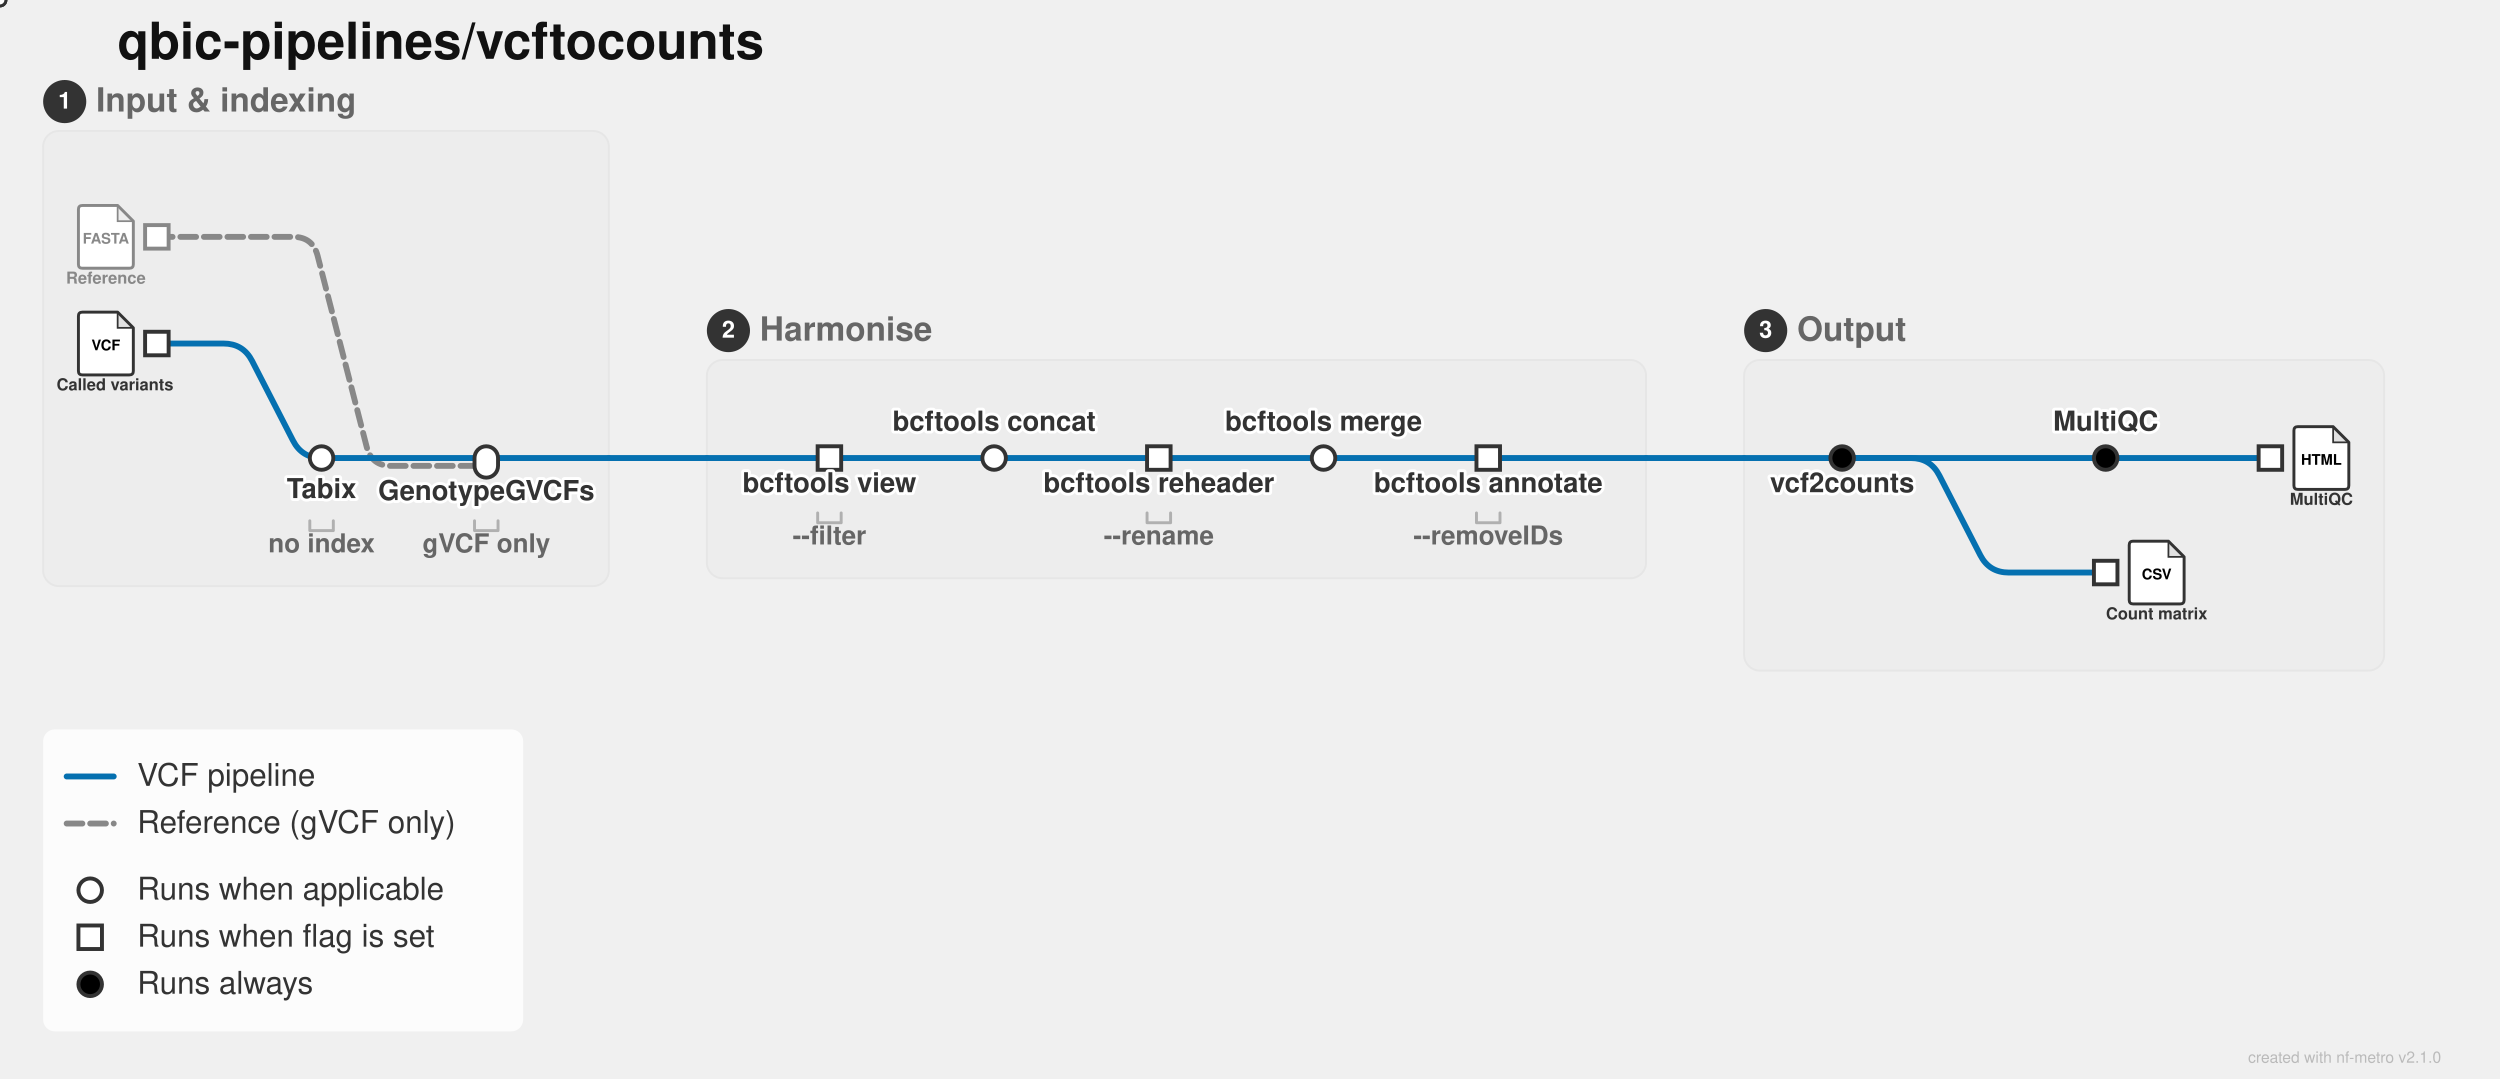
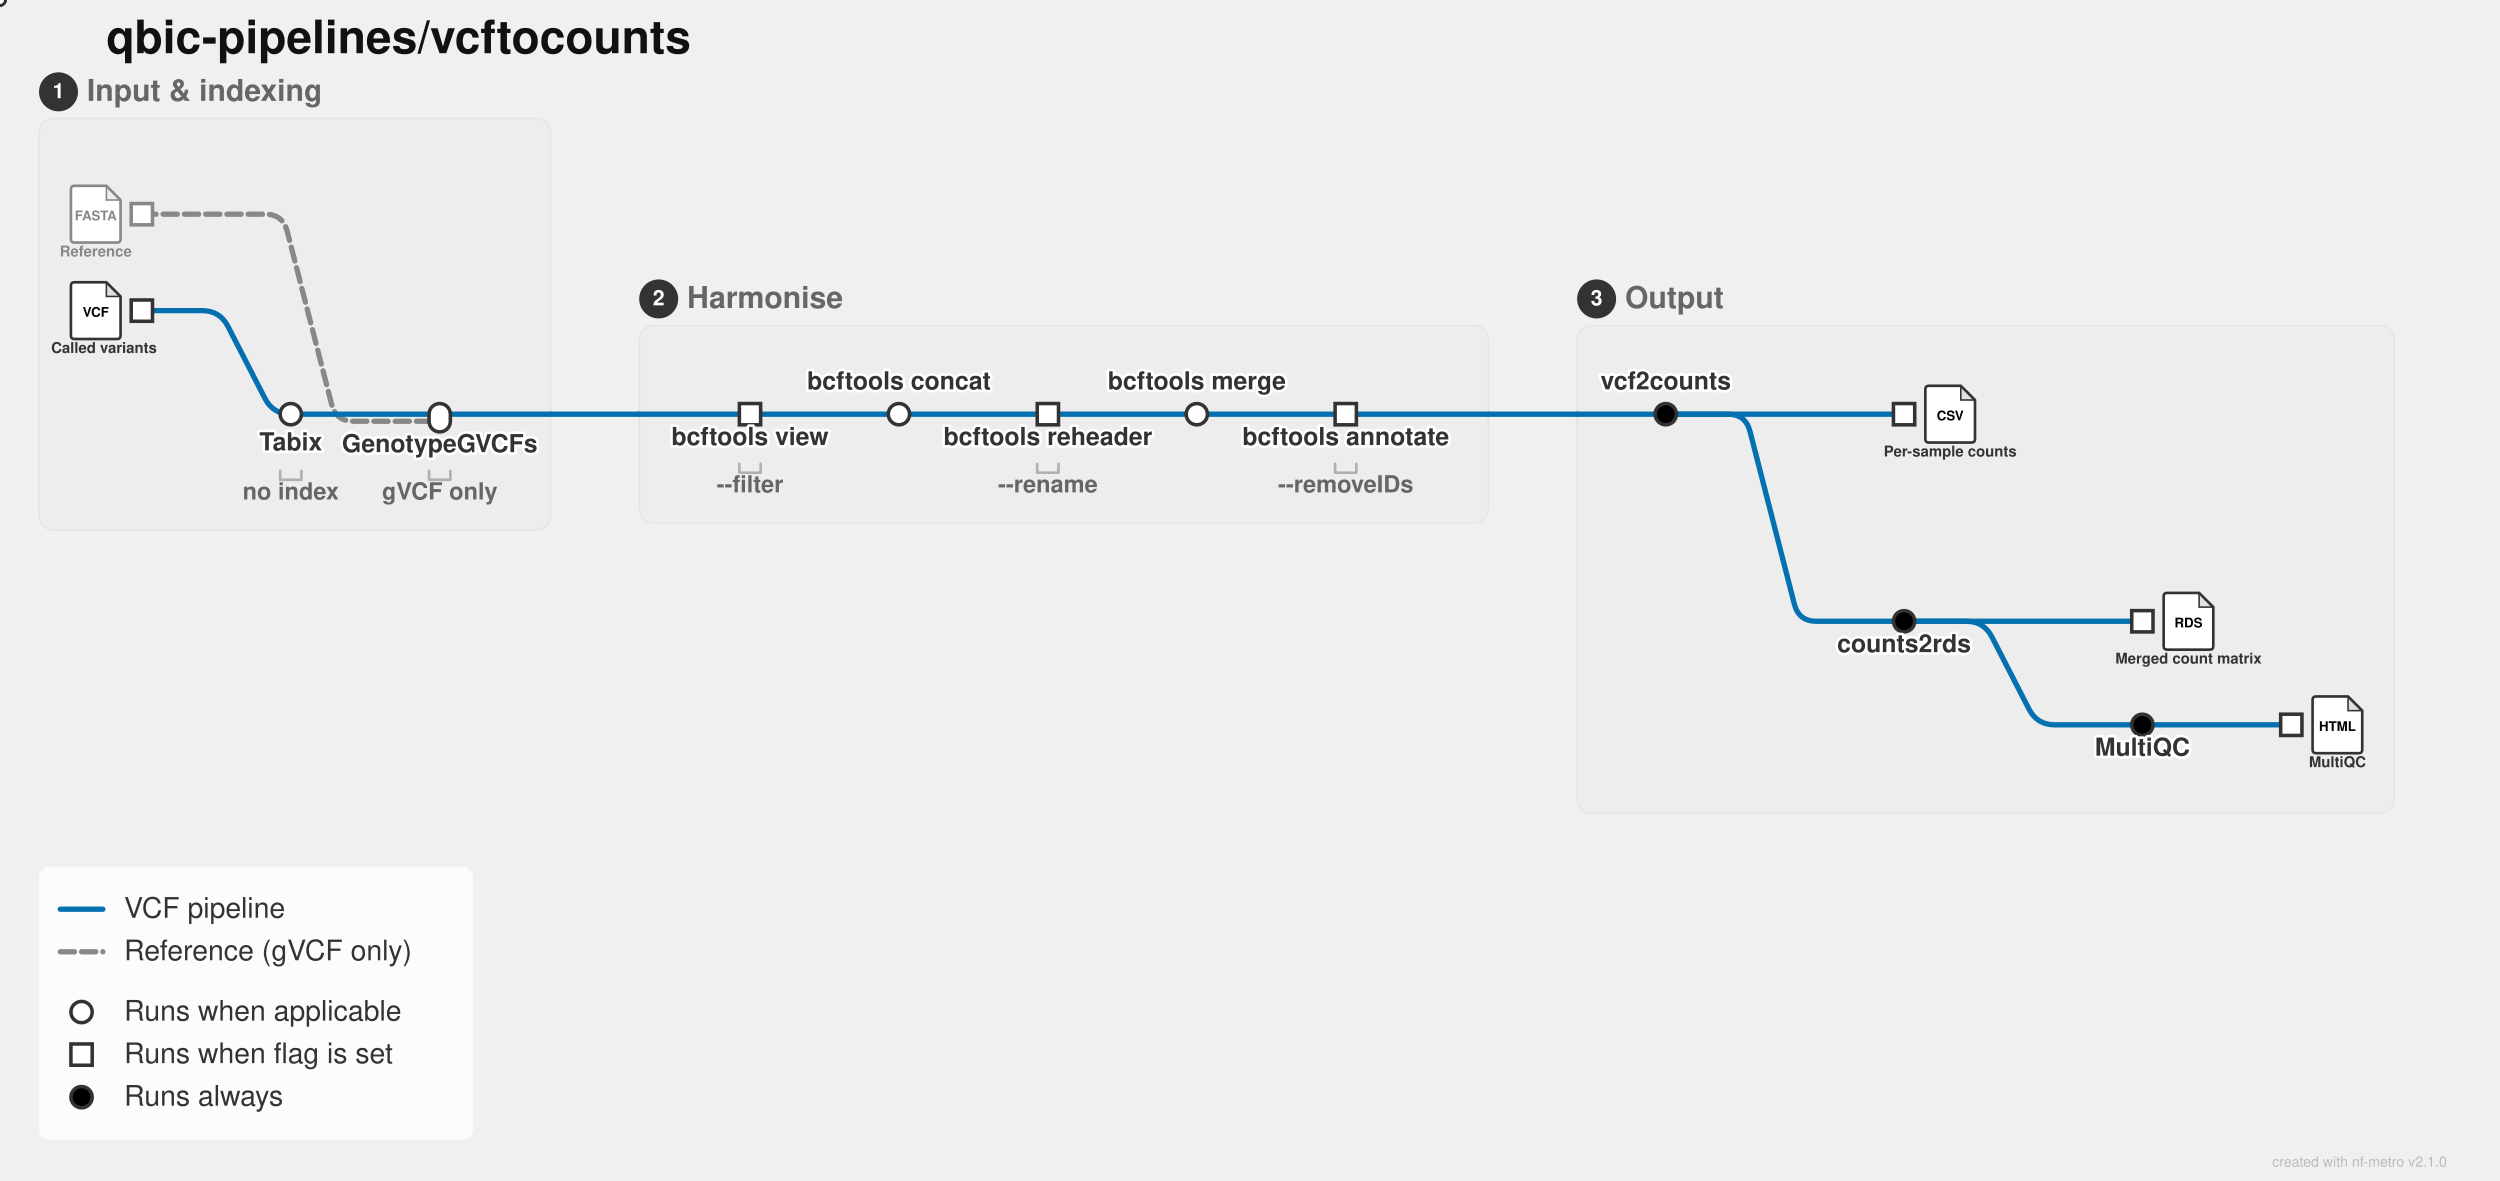
- <svg xmlns="http://www.w3.org/2000/svg" width="1275" height="550" viewBox="0 0 1275 550">
+ <svg xmlns="http://www.w3.org/2000/svg" width="1410" height="666" viewBox="0 0 1410 666">
  <defs>
</defs>
  <style>.nf-metro-title { fill: var(--nfm-map-title-color, #111111); }
.nf-metro-station-label { fill: var(--nfm-map-label-color, #333333); }
.nf-metro-section-box { fill: var(--nfm-map-section-fill, #ededed); stroke: var(--nfm-map-section-stroke, #e6e6e6); }
.nf-metro-section-label { fill: var(--nfm-map-section-label-color, #666666); }
.nf-metro-group-label { fill: var(--nfm-map-section-label-color, #666666); }
.nf-metro-group-underline { stroke: var(--nfm-map-section-label-color, #666666); }
.nf-metro-legend-bg { fill: var(--nfm-map-legend-bg, rgba(255, 255, 255, 0.8)); }
.nf-metro-legend-text { fill: var(--nfm-map-legend-text-color, #333333); }
.nf-metro-marker-stroke { stroke: var(--nfm-map-marker-stroke, #333333); }
.nf-metro-label-halo { fill: var(--nfm-map-bg, #ffffff); stroke: var(--nfm-map-bg, #ffffff); }
.nf-metro-station-label.nf-metro-muted { fill: var(--nfm-map-muted-color, #888888); }
.nf-metro-marker-stroke.nf-metro-muted { stroke: var(--nfm-map-muted-color, #888888); }</style>
  <style>@media (prefers-color-scheme: dark) {
    .nf-metro-section-label { fill: #d0d0d0; }
    .nf-metro-section-num-circle { fill: #777777; }
    .nf-metro-title { fill: #ffffff; }
}
</style>
  <text x="60.0" y="30.0" font-size="26.0" fill="#111111" font-family="'Helvetica Neue', Helvetica, Arial, sans-serif" font-weight="bold" class="nf-metro-title">qbic-pipelines/vcftocounts</text>
  <rect x="22.0" y="66.8" width="288.5" height="232.1" rx="8" ry="8" fill="#ededed" stroke="#e6e6e6" stroke-width="1.0" class="nf-metro-section-box" data-section-id="input" data-section-lines="flow,ref" />
  <circle cx="33.0" cy="51.8" r="11" fill="#333333" class="nf-metro-section-num-circle" data-section-id="input" />
  <text x="33.0" y="51.8" font-size="12" fill="#ffffff" font-family="'Helvetica Neue', Helvetica, Arial, sans-serif" font-weight="bold" text-anchor="middle" dy="0.3em" data-section-id="input">1</text>
  <text x="49.0" y="51.8" font-size="17.0" fill="#666666" font-family="'Helvetica Neue', Helvetica, Arial, sans-serif" font-weight="bold" dy="0.3em" class="nf-metro-section-label" data-section-id="input">Input &amp; indexing</text>
  <rect x="360.5" y="183.6" width="479.0" height="111.3" rx="8" ry="8" fill="#ededed" stroke="#e6e6e6" stroke-width="1.0" class="nf-metro-section-box" data-section-id="harmonise" data-section-lines="flow" />
  <circle cx="371.5" cy="168.6" r="11" fill="#333333" class="nf-metro-section-num-circle" data-section-id="harmonise" />
  <text x="371.5" y="168.6" font-size="12" fill="#ffffff" font-family="'Helvetica Neue', Helvetica, Arial, sans-serif" font-weight="bold" text-anchor="middle" dy="0.3em" data-section-id="harmonise">2</text>
  <text x="387.5" y="168.6" font-size="17.0" fill="#666666" font-family="'Helvetica Neue', Helvetica, Arial, sans-serif" font-weight="bold" dy="0.3em" class="nf-metro-section-label" data-section-id="harmonise">Harmonise</text>
-   <rect x="889.5" y="183.6" width="326.4" height="158.4" rx="8" ry="8" fill="#ededed" stroke="#e6e6e6" stroke-width="1.0" class="nf-metro-section-box" data-section-id="output" data-section-lines="flow" />
+   <rect x="889.5" y="183.6" width="460.8" height="275.2" rx="8" ry="8" fill="#ededed" stroke="#e6e6e6" stroke-width="1.0" class="nf-metro-section-box" data-section-id="output" data-section-lines="flow" />
  <circle cx="900.5" cy="168.6" r="11" fill="#333333" class="nf-metro-section-num-circle" data-section-id="output" />
  <text x="900.5" y="168.6" font-size="12" fill="#ffffff" font-family="'Helvetica Neue', Helvetica, Arial, sans-serif" font-weight="bold" text-anchor="middle" dy="0.3em" data-section-id="output">3</text>
  <text x="916.5" y="168.6" font-size="17.0" fill="#666666" font-family="'Helvetica Neue', Helvetica, Arial, sans-serif" font-weight="bold" dy="0.3em" class="nf-metro-section-label" data-section-id="output">Output</text>
  <path d="M80.0,120.8 L149.5,120.8 Q159.5,120.8,161.988,130.486 L187.012,227.914 Q189.5,237.6,199.5,237.6 L248.0,237.6" stroke="#888888" stroke-width="3.0" fill="none" stroke-linecap="round" stroke-linejoin="round" class="metro-line-ref" data-line-id="ref" stroke-dasharray="8,4" />
  <path d="M80.0,175.2 L114.0,175.2 Q124.0,175.2,128.569,184.095 L149.431,224.705 Q154.0,233.6,164.0,233.6 L164.0,233.6" stroke="#0570b0" stroke-width="3.0" fill="none" stroke-linecap="round" stroke-linejoin="round" class="metro-line-flow" data-line-id="flow" />
  <path d="M164.0,233.6 L248.0,233.6" stroke="#0570b0" stroke-width="3.0" stroke-linecap="round" class="metro-line-flow" data-line-id="flow" />
  <path d="M423.0,233.6 L507.0,233.6" stroke="#0570b0" stroke-width="3.0" stroke-linecap="round" class="metro-line-flow" data-line-id="flow" />
  <path d="M507.0,233.6 L591.0,233.6" stroke="#0570b0" stroke-width="3.0" stroke-linecap="round" class="metro-line-flow" data-line-id="flow" />
  <path d="M591.0,233.6 L675.0,233.6" stroke="#0570b0" stroke-width="3.0" stroke-linecap="round" class="metro-line-flow" data-line-id="flow" />
  <path d="M675.0,233.6 L759.0,233.6" stroke="#0570b0" stroke-width="3.0" stroke-linecap="round" class="metro-line-flow" data-line-id="flow" />
-   <path d="M939.5,233.6 L974.5,233.6 Q984.5,233.6,989.069,242.495 L1009.931,283.105 Q1014.5,292.0,1024.5,292.0 L1073.9,292.0" stroke="#0570b0" stroke-width="3.0" fill="none" stroke-linecap="round" stroke-linejoin="round" class="metro-line-flow" data-line-id="flow" />
  <path d="M939.5,233.6 L1073.9,233.6" stroke="#0570b0" stroke-width="3.0" stroke-linecap="round" class="metro-line-flow" data-line-id="flow" />
-   <path d="M1073.9,233.6 L1157.9,233.6" stroke="#0570b0" stroke-width="3.0" stroke-linecap="round" class="metro-line-flow" data-line-id="flow" />
+   <path d="M939.5,233.6 L974.5,233.6 Q984.5,233.6,986.988,243.286 L1012.012,340.714 Q1014.5,350.4,1024.5,350.4 L1073.9,350.4" stroke="#0570b0" stroke-width="3.0" fill="none" stroke-linecap="round" stroke-linejoin="round" class="metro-line-flow" data-line-id="flow" />
+   <path d="M1073.9,350.4 L1208.3,350.4" stroke="#0570b0" stroke-width="3.0" stroke-linecap="round" class="metro-line-flow" data-line-id="flow" />
+   <path d="M1073.9,350.4 L1108.9,350.4 Q1118.9,350.4,1123.469,359.295 L1144.331,399.905 Q1148.9,408.8,1158.9,408.8 L1208.3,408.8" stroke="#0570b0" stroke-width="3.0" fill="none" stroke-linecap="round" stroke-linejoin="round" class="metro-line-flow" data-line-id="flow" />
+   <path d="M1208.3,408.8 L1292.3,408.8" stroke="#0570b0" stroke-width="3.0" stroke-linecap="round" class="metro-line-flow" data-line-id="flow" />
  <path d="M248.0,233.6 L310.5,233.6" stroke="#0570b0" stroke-width="3.0" stroke-linecap="round" class="metro-line-flow" data-line-id="flow" />
  <path d="M360.5,233.6 L423.0,233.6" stroke="#0570b0" stroke-width="3.0" stroke-linecap="round" class="metro-line-flow" data-line-id="flow" />
  <path d="M759.0,233.6 L839.5,233.6" stroke="#0570b0" stroke-width="3.0" stroke-linecap="round" class="metro-line-flow" data-line-id="flow" />
  <path d="M889.5,233.6 L939.5,233.6" stroke="#0570b0" stroke-width="3.0" stroke-linecap="round" class="metro-line-flow" data-line-id="flow" />
  <path d="M310.5,233.6 L360.5,233.6" stroke="#0570b0" stroke-width="3.0" stroke-linecap="round" class="metro-line-flow" data-line-id="flow" />
  <path d="M839.5,233.6 L889.5,233.6" stroke="#0570b0" stroke-width="3.0" stroke-linecap="round" class="metro-line-flow" data-line-id="flow" />
-   <style>@keyframes nfm-travel-0_9539{0%{offset-distance:0%}95.39%{offset-distance:100%}100%{offset-distance:100%}}@keyframes nfm-travel-1_0000{from{offset-distance:0%}to{offset-distance:100%}}@keyframes nfm-travel-0_2289{0%{offset-distance:0%}22.89%{offset-distance:100%}100%{offset-distance:100%}}</style>
-   <circle r="3.0" fill="#ffffff" opacity="0.9" stroke="#333333" stroke-width="1.5" style="offset-path: path('M 80.00 175.20 L 114.00 175.20 Q 124.00 175.20 128.57 184.10 L 151.72 229.15 Q 154.00 233.60 159.00 233.60 L 159.00 233.60 Q 164.00 233.60 169.00 233.60 L 238.00 233.60 Q 248.00 233.60 258.00 233.60 L 300.50 233.60 Q 310.50 233.60 320.50 233.60 L 350.50 233.60 Q 360.50 233.60 370.50 233.60 L 413.00 233.60 Q 423.00 233.60 433.00 233.60 L 497.00 233.60 Q 507.00 233.60 517.00 233.60 L 581.00 233.60 Q 591.00 233.60 601.00 233.60 L 665.00 233.60 Q 675.00 233.60 685.00 233.60 L 749.00 233.60 Q 759.00 233.60 769.00 233.60 L 829.50 233.60 Q 839.50 233.60 849.50 233.60 L 879.50 233.60 Q 889.50 233.60 899.50 233.60 L 929.50 233.60 Q 939.50 233.60 949.50 233.60 L 974.50 233.60 Q 984.50 233.60 989.07 242.50 L 1009.93 283.10 Q 1014.50 292.00 1024.50 292.00 L 1073.90 292.00'); offset-rotate: 0deg; animation: nfm-travel-0_9539 13.89s linear infinite; animation-delay: 0.00s;" />
-   <circle r="3.0" fill="#ffffff" opacity="0.9" stroke="#333333" stroke-width="1.5" style="offset-path: path('M 80.00 175.20 L 114.00 175.20 Q 124.00 175.20 128.57 184.10 L 151.72 229.15 Q 154.00 233.60 159.00 233.60 L 159.00 233.60 Q 164.00 233.60 169.00 233.60 L 238.00 233.60 Q 248.00 233.60 258.00 233.60 L 300.50 233.60 Q 310.50 233.60 320.50 233.60 L 350.50 233.60 Q 360.50 233.60 370.50 233.60 L 413.00 233.60 Q 423.00 233.60 433.00 233.60 L 497.00 233.60 Q 507.00 233.60 517.00 233.60 L 581.00 233.60 Q 591.00 233.60 601.00 233.60 L 665.00 233.60 Q 675.00 233.60 685.00 233.60 L 749.00 233.60 Q 759.00 233.60 769.00 233.60 L 829.50 233.60 Q 839.50 233.60 849.50 233.60 L 879.50 233.60 Q 889.50 233.60 899.50 233.60 L 929.50 233.60 Q 939.50 233.60 949.50 233.60 L 1063.90 233.60 Q 1073.90 233.60 1083.90 233.60 L 1157.90 233.60'); offset-rotate: 0deg; animation: nfm-travel-1_0000 13.89s linear infinite; animation-delay: 0.00s;" />
-   <circle r="3.0" fill="#ffffff" opacity="0.9" stroke="#333333" stroke-width="1.5" style="offset-path: path('M 80.00 120.80 L 149.50 120.80 Q 159.50 120.80 161.99 130.49 L 187.01 227.91 Q 189.50 237.60 199.50 237.60 L 248.00 237.60'); offset-rotate: 0deg; animation: nfm-travel-0_2289 13.89s linear infinite; animation-delay: 0.00s;" />
+   <style>@keyframes nfm-travel-0_7527{0%{offset-distance:0%}75.27%{offset-distance:100%}100%{offset-distance:100%}}@keyframes nfm-travel-0_9145{0%{offset-distance:0%}91.45%{offset-distance:100%}100%{offset-distance:100%}}@keyframes nfm-travel-1_0000{from{offset-distance:0%}to{offset-distance:100%}}@keyframes nfm-travel-0_1864{0%{offset-distance:0%}18.64%{offset-distance:100%}100%{offset-distance:100%}}</style>
+   <circle r="3.0" fill="#ffffff" opacity="0.9" stroke="#333333" stroke-width="1.5" style="offset-path: path('M 80.00 175.20 L 114.00 175.20 Q 124.00 175.20 128.57 184.10 L 151.72 229.15 Q 154.00 233.60 159.00 233.60 L 159.00 233.60 Q 164.00 233.60 169.00 233.60 L 238.00 233.60 Q 248.00 233.60 258.00 233.60 L 300.50 233.60 Q 310.50 233.60 320.50 233.60 L 350.50 233.60 Q 360.50 233.60 370.50 233.60 L 413.00 233.60 Q 423.00 233.60 433.00 233.60 L 497.00 233.60 Q 507.00 233.60 517.00 233.60 L 581.00 233.60 Q 591.00 233.60 601.00 233.60 L 665.00 233.60 Q 675.00 233.60 685.00 233.60 L 749.00 233.60 Q 759.00 233.60 769.00 233.60 L 829.50 233.60 Q 839.50 233.60 849.50 233.60 L 879.50 233.60 Q 889.50 233.60 899.50 233.60 L 929.50 233.60 Q 939.50 233.60 949.50 233.60 L 1073.90 233.60'); offset-rotate: 0deg; animation: nfm-travel-0_7527 17.06s linear infinite; animation-delay: 0.00s;" />
+   <circle r="3.0" fill="#ffffff" opacity="0.9" stroke="#333333" stroke-width="1.5" style="offset-path: path('M 80.00 175.20 L 114.00 175.20 Q 124.00 175.20 128.57 184.10 L 151.72 229.15 Q 154.00 233.60 159.00 233.60 L 159.00 233.60 Q 164.00 233.60 169.00 233.60 L 238.00 233.60 Q 248.00 233.60 258.00 233.60 L 300.50 233.60 Q 310.50 233.60 320.50 233.60 L 350.50 233.60 Q 360.50 233.60 370.50 233.60 L 413.00 233.60 Q 423.00 233.60 433.00 233.60 L 497.00 233.60 Q 507.00 233.60 517.00 233.60 L 581.00 233.60 Q 591.00 233.60 601.00 233.60 L 665.00 233.60 Q 675.00 233.60 685.00 233.60 L 749.00 233.60 Q 759.00 233.60 769.00 233.60 L 829.50 233.60 Q 839.50 233.60 849.50 233.60 L 879.50 233.60 Q 889.50 233.60 899.50 233.60 L 929.50 233.60 Q 939.50 233.60 949.50 233.60 L 974.50 233.60 Q 984.50 233.60 986.99 243.29 L 1012.01 340.71 Q 1014.50 350.40 1024.50 350.40 L 1063.90 350.40 Q 1073.90 350.40 1083.90 350.40 L 1208.30 350.40'); offset-rotate: 0deg; animation: nfm-travel-0_9145 17.06s linear infinite; animation-delay: 0.00s;" />
+   <circle r="3.0" fill="#ffffff" opacity="0.9" stroke="#333333" stroke-width="1.5" style="offset-path: path('M 80.00 175.20 L 114.00 175.20 Q 124.00 175.20 128.57 184.10 L 151.72 229.15 Q 154.00 233.60 159.00 233.60 L 159.00 233.60 Q 164.00 233.60 169.00 233.60 L 238.00 233.60 Q 248.00 233.60 258.00 233.60 L 300.50 233.60 Q 310.50 233.60 320.50 233.60 L 350.50 233.60 Q 360.50 233.60 370.50 233.60 L 413.00 233.60 Q 423.00 233.60 433.00 233.60 L 497.00 233.60 Q 507.00 233.60 517.00 233.60 L 581.00 233.60 Q 591.00 233.60 601.00 233.60 L 665.00 233.60 Q 675.00 233.60 685.00 233.60 L 749.00 233.60 Q 759.00 233.60 769.00 233.60 L 829.50 233.60 Q 839.50 233.60 849.50 233.60 L 879.50 233.60 Q 889.50 233.60 899.50 233.60 L 929.50 233.60 Q 939.50 233.60 949.50 233.60 L 974.50 233.60 Q 984.50 233.60 986.99 243.29 L 1012.01 340.71 Q 1014.50 350.40 1024.50 350.40 L 1063.90 350.40 Q 1073.90 350.40 1083.90 350.40 L 1208.30 350.40'); offset-rotate: 0deg; animation: nfm-travel-0_9145 17.06s linear infinite; animation-delay: 0.00s;" />
+   <circle r="3.0" fill="#ffffff" opacity="0.9" stroke="#333333" stroke-width="1.5" style="offset-path: path('M 80.00 175.20 L 114.00 175.20 Q 124.00 175.20 128.57 184.10 L 151.72 229.15 Q 154.00 233.60 159.00 233.60 L 159.00 233.60 Q 164.00 233.60 169.00 233.60 L 238.00 233.60 Q 248.00 233.60 258.00 233.60 L 300.50 233.60 Q 310.50 233.60 320.50 233.60 L 350.50 233.60 Q 360.50 233.60 370.50 233.60 L 413.00 233.60 Q 423.00 233.60 433.00 233.60 L 497.00 233.60 Q 507.00 233.60 517.00 233.60 L 581.00 233.60 Q 591.00 233.60 601.00 233.60 L 665.00 233.60 Q 675.00 233.60 685.00 233.60 L 749.00 233.60 Q 759.00 233.60 769.00 233.60 L 829.50 233.60 Q 839.50 233.60 849.50 233.60 L 879.50 233.60 Q 889.50 233.60 899.50 233.60 L 929.50 233.60 Q 939.50 233.60 949.50 233.60 L 974.50 233.60 Q 984.50 233.60 986.99 243.29 L 1012.01 340.71 Q 1014.50 350.40 1024.50 350.40 L 1063.90 350.40 Q 1073.90 350.40 1083.90 350.40 L 1108.90 350.40 Q 1118.90 350.40 1123.47 359.30 L 1144.33 399.90 Q 1148.90 408.80 1158.90 408.80 L 1198.30 408.80 Q 1208.30 408.80 1218.30 408.80 L 1292.30 408.80'); offset-rotate: 0deg; animation: nfm-travel-1_0000 17.06s linear infinite; animation-delay: 0.00s;" />
+   <circle r="3.0" fill="#ffffff" opacity="0.9" stroke="#333333" stroke-width="1.5" style="offset-path: path('M 80.00 120.80 L 149.50 120.80 Q 159.50 120.80 161.99 130.49 L 187.01 227.91 Q 189.50 237.60 199.50 237.60 L 248.00 237.60'); offset-rotate: 0deg; animation: nfm-travel-0_1864 17.06s linear infinite; animation-delay: 0.00s;" />
  <g class="nf-metro-station-group" data-node-id="vcf_in" data-node-cx="80.0" data-node-cy="175.2" data-node-r="6.0" data-node-groups="flow" data-node-region="input" data-node-w="12.0" data-node-h="12.0" data-node-rx="6.0">
    <rect x="74.0" y="169.2" width="12.0" height="12.0" fill="#ffffff" stroke="#333333" stroke-width="2.0" class="nf-metro-station" data-station-id="vcf_in" data-station-lines="flow" data-station-label="vcf_in" data-section-id="input" data-section-name="Input &amp; indexing" />
    <g data-station-id="vcf_in">
      <path d="M42.0,159.2 L60.0,159.2 L68.0,167.2 L68.0,189.2 Q68.0,191.2,66.0,191.2 L42.0,191.2 Q40.0,191.2,40.0,189.2 L40.0,161.2 Q40.0,159.2,42.0,159.2 Z" fill="#ffffff" stroke="#333333" stroke-width="1.5" stroke-linejoin="round" />
      <path d="M60.0,159.2 L60.0,167.2 L68.0,167.2 Z" fill="#333333" opacity="0.15" stroke="none" />
      <path d="M60.0,159.2 L60.0,167.2 L68.0,167.2" fill="none" stroke="#333333" stroke-width="0.9" />
      <text x="54.0" y="176.4" font-size="7.5" fill="#000000" font-family="'Helvetica Neue', Helvetica, Arial, sans-serif" font-weight="bold" text-anchor="middle" dy="0.3em">VCF</text>
      <text x="58.65" y="195.2" font-size="8.4" fill="#333333" font-family="'Helvetica Neue', Helvetica, Arial, sans-serif" font-weight="bold" text-anchor="middle" dominant-baseline="hanging" class="nf-metro-station-label">Called variants</text>
    </g>
  </g>
  <g class="nf-metro-station-group" data-node-id="bgziptabix" data-node-cx="164.0" data-node-cy="233.6" data-node-r="6.0" data-node-groups="flow" data-node-region="input" data-node-w="12.0" data-node-h="12.0" data-node-rx="6.0">
    <rect x="158.0" y="227.6" width="12.0" height="12.0" rx="6.0" ry="6.0" fill="#ffffff" stroke="#333333" stroke-width="2.0" class="nf-metro-station nf-metro-marker-stroke" data-station-id="bgziptabix" data-station-lines="flow" data-station-label="Tabix" data-section-id="input" data-section-name="Input &amp; indexing" />
  </g>
  <g class="nf-metro-station-group" data-node-id="ref_fasta" data-node-cx="80.0" data-node-cy="120.8" data-node-r="6.0" data-node-groups="ref" data-node-region="input" data-node-w="12.0" data-node-h="12.0" data-node-rx="6.0">
    <rect x="74.0" y="114.8" width="12.0" height="12.0" rx="0.0" ry="0.0" fill="#ffffff" stroke="#888888" stroke-width="2.0" class="nf-metro-station nf-metro-marker-stroke nf-metro-muted" data-station-id="ref_fasta" data-station-lines="ref" data-station-label="ref_fasta" data-section-id="input" data-section-name="Input &amp; indexing" />
    <g data-station-id="ref_fasta">
      <path d="M42.0,104.8 L60.0,104.8 L68.0,112.8 L68.0,134.8 Q68.0,136.8,66.0,136.8 L42.0,136.8 Q40.0,136.8,40.0,134.8 L40.0,106.8 Q40.0,104.8,42.0,104.8 Z" fill="#ffffff" stroke="#888888" stroke-width="1.5" stroke-linejoin="round" />
      <path d="M60.0,104.8 L60.0,112.8 L68.0,112.8 Z" fill="#888888" opacity="0.15" stroke="none" />
      <path d="M60.0,104.8 L60.0,112.8 L68.0,112.8" fill="none" stroke="#888888" stroke-width="0.9" />
      <text x="54.0" y="122" font-size="7.5" fill="#888888" font-family="'Helvetica Neue', Helvetica, Arial, sans-serif" font-weight="bold" text-anchor="middle" dy="0.3em">FASTA</text>
      <text x="54.0" y="140.8" font-size="8.4" fill="#888888" font-family="'Helvetica Neue', Helvetica, Arial, sans-serif" font-weight="bold" text-anchor="middle" dominant-baseline="hanging" class="nf-metro-station-label nf-metro-muted">Reference</text>
    </g>
  </g>
  <g class="nf-metro-station-group" data-node-id="genotypegvcfs" data-node-cx="248.0" data-node-cy="235.6" data-node-r="6.0" data-node-groups="flow,ref" data-node-region="input" data-node-w="12.0" data-node-h="16.0" data-node-rx="6.0">
    <rect x="242.0" y="227.6" width="12.0" height="16.0" rx="6.0" ry="6.0" fill="#ffffff" stroke="#333333" stroke-width="2.0" class="nf-metro-station nf-metro-marker-stroke" data-station-id="genotypegvcfs" data-station-lines="flow,ref" data-station-label="GenotypeGVCFs" data-section-id="input" data-section-name="Input &amp; indexing" />
  </g>
  <g class="nf-metro-station-group" data-node-id="bf_view" data-node-cx="423.0" data-node-cy="233.6" data-node-r="6.0" data-node-groups="flow" data-node-region="harmonise" data-node-w="12.0" data-node-h="12.0" data-node-rx="6.0">
    <rect x="417.0" y="227.6" width="12.0" height="12.0" rx="0.0" ry="0.0" fill="#ffffff" stroke="#333333" stroke-width="2.0" class="nf-metro-station nf-metro-marker-stroke" data-station-id="bf_view" data-station-lines="flow" data-station-label="bcftools view" data-section-id="harmonise" data-section-name="Harmonise" />
  </g>
  <g class="nf-metro-station-group" data-node-id="concat" data-node-cx="507.0" data-node-cy="233.6" data-node-r="6.0" data-node-groups="flow" data-node-region="harmonise" data-node-w="12.0" data-node-h="12.0" data-node-rx="6.0">
    <rect x="501.0" y="227.6" width="12.0" height="12.0" rx="6.0" ry="6.0" fill="#ffffff" stroke="#333333" stroke-width="2.0" class="nf-metro-station nf-metro-marker-stroke" data-station-id="concat" data-station-lines="flow" data-station-label="bcftools concat" data-section-id="harmonise" data-section-name="Harmonise" />
  </g>
  <g class="nf-metro-station-group" data-node-id="reheader" data-node-cx="591.0" data-node-cy="233.6" data-node-r="6.0" data-node-groups="flow" data-node-region="harmonise" data-node-w="12.0" data-node-h="12.0" data-node-rx="6.0">
    <rect x="585.0" y="227.6" width="12.0" height="12.0" rx="0.0" ry="0.0" fill="#ffffff" stroke="#333333" stroke-width="2.0" class="nf-metro-station nf-metro-marker-stroke" data-station-id="reheader" data-station-lines="flow" data-station-label="bcftools reheader" data-section-id="harmonise" data-section-name="Harmonise" />
  </g>
  <g class="nf-metro-station-group" data-node-id="merge" data-node-cx="675.0" data-node-cy="233.6" data-node-r="6.0" data-node-groups="flow" data-node-region="harmonise" data-node-w="12.0" data-node-h="12.0" data-node-rx="6.0">
    <rect x="669.0" y="227.6" width="12.0" height="12.0" rx="6.0" ry="6.0" fill="#ffffff" stroke="#333333" stroke-width="2.0" class="nf-metro-station nf-metro-marker-stroke" data-station-id="merge" data-station-lines="flow" data-station-label="bcftools merge" data-section-id="harmonise" data-section-name="Harmonise" />
  </g>
  <g class="nf-metro-station-group" data-node-id="annotate" data-node-cx="759.0" data-node-cy="233.6" data-node-r="6.0" data-node-groups="flow" data-node-region="harmonise" data-node-w="12.0" data-node-h="12.0" data-node-rx="6.0">
    <rect x="753.0" y="227.6" width="12.0" height="12.0" rx="0.0" ry="0.0" fill="#ffffff" stroke="#333333" stroke-width="2.0" class="nf-metro-station nf-metro-marker-stroke" data-station-id="annotate" data-station-lines="flow" data-station-label="bcftools annotate" data-section-id="harmonise" data-section-name="Harmonise" />
  </g>
  <g class="nf-metro-station-group" data-node-id="vcf2counts" data-node-cx="939.5" data-node-cy="233.6" data-node-r="6.0" data-node-groups="flow" data-node-region="output" data-node-w="12.0" data-node-h="12.0" data-node-rx="6.0">
    <rect x="933.5" y="227.6" width="12.0" height="12.0" rx="6.0" ry="6.0" fill="closed | #0570b0" stroke="#333333" stroke-width="2.0" class="nf-metro-station nf-metro-marker-stroke" data-station-id="vcf2counts" data-station-lines="flow" data-station-label="vcf2counts" data-section-id="output" data-section-name="Output" />
  </g>
-   <g class="nf-metro-station-group" data-node-id="csv_out" data-node-cx="1073.9" data-node-cy="292.0" data-node-r="6.0" data-node-groups="flow" data-node-region="output" data-node-w="12.0" data-node-h="12.0" data-node-rx="6.0">
-     <rect x="1067.9" y="286.0" width="12.0" height="12.0" fill="#ffffff" stroke="#333333" stroke-width="2.0" class="nf-metro-station" data-station-id="csv_out" data-station-lines="flow" data-station-label="csv_out" data-section-id="output" data-section-name="Output" />
+   <g class="nf-metro-station-group" data-node-id="csv_out" data-node-cx="1073.9" data-node-cy="233.6" data-node-r="6.0" data-node-groups="flow" data-node-region="output" data-node-w="12.0" data-node-h="12.0" data-node-rx="6.0">
+     <rect x="1067.9" y="227.6" width="12.0" height="12.0" fill="#ffffff" stroke="#333333" stroke-width="2.0" class="nf-metro-station" data-station-id="csv_out" data-station-lines="flow" data-station-label="csv_out" data-section-id="output" data-section-name="Output" />
    <g data-station-id="csv_out">
-       <path d="M1087.9,276.0 L1105.9,276.0 L1113.9,284.0 L1113.9,306.0 Q1113.9,308.0,1111.9,308.0 L1087.9,308.0 Q1085.9,308.0,1085.9,306.0 L1085.9,278.0 Q1085.9,276.0,1087.9,276.0 Z" fill="#ffffff" stroke="#333333" stroke-width="1.5" stroke-linejoin="round" />
-       <path d="M1105.9,276.0 L1105.9,284.0 L1113.9,284.0 Z" fill="#333333" opacity="0.15" stroke="none" />
-       <path d="M1105.9,276.0 L1105.9,284.0 L1113.9,284.0" fill="none" stroke="#333333" stroke-width="0.9" />
-       <text x="1099.9" y="293.2" font-size="7.5" fill="#000000" font-family="'Helvetica Neue', Helvetica, Arial, sans-serif" font-weight="bold" text-anchor="middle" dy="0.3em">CSV</text>
-       <text x="1099.9" y="312.0" font-size="8.4" fill="#333333" font-family="'Helvetica Neue', Helvetica, Arial, sans-serif" font-weight="bold" text-anchor="middle" dominant-baseline="hanging" class="nf-metro-station-label">Count matrix</text>
+       <path d="M1087.9,217.6 L1105.9,217.6 L1113.9,225.6 L1113.9,247.6 Q1113.9,249.6,1111.9,249.6 L1087.9,249.6 Q1085.9,249.6,1085.9,247.6 L1085.9,219.6 Q1085.9,217.6,1087.9,217.6 Z" fill="#ffffff" stroke="#333333" stroke-width="1.5" stroke-linejoin="round" />
+       <path d="M1105.9,217.6 L1105.9,225.6 L1113.9,225.6 Z" fill="#333333" opacity="0.15" stroke="none" />
+       <path d="M1105.9,217.6 L1105.9,225.6 L1113.9,225.6" fill="none" stroke="#333333" stroke-width="0.9" />
+       <text x="1099.9" y="234.8" font-size="7.5" fill="#000000" font-family="'Helvetica Neue', Helvetica, Arial, sans-serif" font-weight="bold" text-anchor="middle" dy="0.3em">CSV</text>
+       <text x="1099.9" y="253.6" font-size="8.4" fill="#333333" font-family="'Helvetica Neue', Helvetica, Arial, sans-serif" font-weight="bold" text-anchor="middle" dominant-baseline="hanging" class="nf-metro-station-label">Per-sample counts</text>
    </g>
  </g>
-   <g class="nf-metro-station-group" data-node-id="multiqc" data-node-cx="1073.9" data-node-cy="233.6" data-node-r="6.0" data-node-groups="flow" data-node-region="output" data-node-w="12.0" data-node-h="12.0" data-node-rx="6.0">
-     <rect x="1067.9" y="227.6" width="12.0" height="12.0" rx="6.0" ry="6.0" fill="closed | #0570b0" stroke="#333333" stroke-width="2.0" class="nf-metro-station nf-metro-marker-stroke" data-station-id="multiqc" data-station-lines="flow" data-station-label="MultiQC" data-section-id="output" data-section-name="Output" />
+   <g class="nf-metro-station-group" data-node-id="counts2rds" data-node-cx="1073.9" data-node-cy="350.4" data-node-r="6.0" data-node-groups="flow" data-node-region="output" data-node-w="12.0" data-node-h="12.0" data-node-rx="6.0">
+     <rect x="1067.9" y="344.4" width="12.0" height="12.0" rx="6.0" ry="6.0" fill="closed | #0570b0" stroke="#333333" stroke-width="2.0" class="nf-metro-station nf-metro-marker-stroke" data-station-id="counts2rds" data-station-lines="flow" data-station-label="counts2rds" data-section-id="output" data-section-name="Output" />
  </g>
-   <g class="nf-metro-station-group" data-node-id="report_out" data-node-cx="1157.9" data-node-cy="233.6" data-node-r="6.0" data-node-groups="flow" data-node-region="output" data-node-w="12.0" data-node-h="12.0" data-node-rx="6.0">
-     <rect x="1151.9" y="227.6" width="12.0" height="12.0" fill="#ffffff" stroke="#333333" stroke-width="2.0" class="nf-metro-station" data-station-id="report_out" data-station-lines="flow" data-station-label="report_out" data-section-id="output" data-section-name="Output" />
+   <g class="nf-metro-station-group" data-node-id="rds_out" data-node-cx="1208.3" data-node-cy="350.4" data-node-r="6.0" data-node-groups="flow" data-node-region="output" data-node-w="12.0" data-node-h="12.0" data-node-rx="6.0">
+     <rect x="1202.3" y="344.4" width="12.0" height="12.0" fill="#ffffff" stroke="#333333" stroke-width="2.0" class="nf-metro-station" data-station-id="rds_out" data-station-lines="flow" data-station-label="rds_out" data-section-id="output" data-section-name="Output" />
+     <g data-station-id="rds_out">
+       <path d="M1222.3,334.4 L1240.3,334.4 L1248.3,342.4 L1248.3,364.4 Q1248.3,366.4,1246.3,366.4 L1222.3,366.4 Q1220.3,366.4,1220.3,364.4 L1220.3,336.4 Q1220.3,334.4,1222.3,334.4 Z" fill="#ffffff" stroke="#333333" stroke-width="1.5" stroke-linejoin="round" />
+       <path d="M1240.3,334.4 L1240.3,342.4 L1248.3,342.4 Z" fill="#333333" opacity="0.15" stroke="none" />
+       <path d="M1240.3,334.4 L1240.3,342.4 L1248.3,342.4" fill="none" stroke="#333333" stroke-width="0.9" />
+       <text x="1234.3" y="351.6" font-size="7.5" fill="#000000" font-family="'Helvetica Neue', Helvetica, Arial, sans-serif" font-weight="bold" text-anchor="middle" dy="0.3em">RDS</text>
+       <text x="1234.3" y="370.4" font-size="8.4" fill="#333333" font-family="'Helvetica Neue', Helvetica, Arial, sans-serif" font-weight="bold" text-anchor="middle" dominant-baseline="hanging" class="nf-metro-station-label">Merged count matrix</text>
+     </g>
+   </g>
+   <g class="nf-metro-station-group" data-node-id="multiqc" data-node-cx="1208.3" data-node-cy="408.8" data-node-r="6.0" data-node-groups="flow" data-node-region="output" data-node-w="12.0" data-node-h="12.0" data-node-rx="6.0">
+     <rect x="1202.3" y="402.8" width="12.0" height="12.0" rx="6.0" ry="6.0" fill="closed | #0570b0" stroke="#333333" stroke-width="2.0" class="nf-metro-station nf-metro-marker-stroke" data-station-id="multiqc" data-station-lines="flow" data-station-label="MultiQC" data-section-id="output" data-section-name="Output" />
+   </g>
+   <g class="nf-metro-station-group" data-node-id="report_out" data-node-cx="1292.3" data-node-cy="408.8" data-node-r="6.0" data-node-groups="flow" data-node-region="output" data-node-w="12.0" data-node-h="12.0" data-node-rx="6.0">
+     <rect x="1286.3" y="402.8" width="12.0" height="12.0" fill="#ffffff" stroke="#333333" stroke-width="2.0" class="nf-metro-station" data-station-id="report_out" data-station-lines="flow" data-station-label="report_out" data-section-id="output" data-section-name="Output" />
    <g data-station-id="report_out">
-       <path d="M1171.9,217.6 L1189.9,217.6 L1197.9,225.6 L1197.9,247.6 Q1197.9,249.6,1195.9,249.6 L1171.9,249.6 Q1169.9,249.6,1169.9,247.6 L1169.9,219.6 Q1169.9,217.6,1171.9,217.6 Z" fill="#ffffff" stroke="#333333" stroke-width="1.5" stroke-linejoin="round" />
-       <path d="M1189.9,217.6 L1189.9,225.6 L1197.9,225.6 Z" fill="#333333" opacity="0.15" stroke="none" />
-       <path d="M1189.9,217.6 L1189.9,225.6 L1197.9,225.6" fill="none" stroke="#333333" stroke-width="0.9" />
-       <text x="1183.9" y="234.8" font-size="7.5" fill="#000000" font-family="'Helvetica Neue', Helvetica, Arial, sans-serif" font-weight="bold" text-anchor="middle" dy="0.3em">HTML</text>
-       <text x="1183.9" y="253.6" font-size="8.4" fill="#333333" font-family="'Helvetica Neue', Helvetica, Arial, sans-serif" font-weight="bold" text-anchor="middle" dominant-baseline="hanging" class="nf-metro-station-label">MultiQC</text>
+       <path d="M1306.3,392.8 L1324.3,392.8 L1332.3,400.8 L1332.3,422.8 Q1332.3,424.8,1330.3,424.8 L1306.3,424.8 Q1304.3,424.8,1304.3,422.8 L1304.3,394.8 Q1304.3,392.8,1306.3,392.8 Z" fill="#ffffff" stroke="#333333" stroke-width="1.5" stroke-linejoin="round" />
+       <path d="M1324.3,392.8 L1324.3,400.8 L1332.3,400.8 Z" fill="#333333" opacity="0.15" stroke="none" />
+       <path d="M1324.3,392.8 L1324.3,400.8 L1332.3,400.8" fill="none" stroke="#333333" stroke-width="0.9" />
+       <text x="1318.3" y="410.0" font-size="7.5" fill="#000000" font-family="'Helvetica Neue', Helvetica, Arial, sans-serif" font-weight="bold" text-anchor="middle" dy="0.3em">HTML</text>
+       <text x="1318.3" y="428.8" font-size="8.4" fill="#333333" font-family="'Helvetica Neue', Helvetica, Arial, sans-serif" font-weight="bold" text-anchor="middle" dominant-baseline="hanging" class="nf-metro-station-label">MultiQC</text>
    </g>
  </g>
  <text x="423.0" y="244.6" font-size="14.0" fill="#ffffff" stroke="#ffffff" stroke-width="3.0" stroke-linejoin="round" font-family="'Helvetica Neue', Helvetica, Arial, sans-serif" font-weight="bold" aria-hidden="true" class="nf-metro-label-halo" text-anchor="middle" dominant-baseline="hanging">bcftools view</text>
  <text x="423.0" y="244.6" font-size="14.0" fill="#333333" font-family="'Helvetica Neue', Helvetica, Arial, sans-serif" font-weight="bold" text-anchor="middle" dominant-baseline="hanging" data-station-id="bf_view" class="nf-metro-station-label">bcftools view</text>
-   <text x="939.5" y="244.6" font-size="14.0" fill="#ffffff" stroke="#ffffff" stroke-width="3.0" stroke-linejoin="round" font-family="'Helvetica Neue', Helvetica, Arial, sans-serif" font-weight="bold" aria-hidden="true" class="nf-metro-label-halo" text-anchor="middle" dominant-baseline="hanging">vcf2counts</text>
-   <text x="939.5" y="244.6" font-size="14.0" fill="#333333" font-family="'Helvetica Neue', Helvetica, Arial, sans-serif" font-weight="bold" text-anchor="middle" dominant-baseline="hanging" data-station-id="vcf2counts" class="nf-metro-station-label">vcf2counts</text>
+   <text x="939.5" y="219.6" font-size="14.0" fill="#ffffff" stroke="#ffffff" stroke-width="3.0" stroke-linejoin="round" font-family="'Helvetica Neue', Helvetica, Arial, sans-serif" font-weight="bold" aria-hidden="true" class="nf-metro-label-halo" text-anchor="middle" dominant-baseline="auto">vcf2counts</text>
+   <text x="939.5" y="219.6" font-size="14.0" fill="#333333" font-family="'Helvetica Neue', Helvetica, Arial, sans-serif" font-weight="bold" text-anchor="middle" dominant-baseline="auto" data-station-id="vcf2counts" class="nf-metro-station-label">vcf2counts</text>
  <text x="164.0" y="247.6" font-size="14.0" fill="#ffffff" stroke="#ffffff" stroke-width="3.0" stroke-linejoin="round" font-family="'Helvetica Neue', Helvetica, Arial, sans-serif" font-weight="bold" aria-hidden="true" class="nf-metro-label-halo" text-anchor="middle" dominant-baseline="hanging">Tabix</text>
  <text x="164.0" y="247.6" font-size="14.0" fill="#333333" font-family="'Helvetica Neue', Helvetica, Arial, sans-serif" font-weight="bold" text-anchor="middle" dominant-baseline="hanging" data-station-id="bgziptabix" class="nf-metro-station-label">Tabix</text>
  <text x="507.0" y="219.6" font-size="14.0" fill="#ffffff" stroke="#ffffff" stroke-width="3.0" stroke-linejoin="round" font-family="'Helvetica Neue', Helvetica, Arial, sans-serif" font-weight="bold" aria-hidden="true" class="nf-metro-label-halo" text-anchor="middle" dominant-baseline="auto">bcftools concat</text>
  <text x="507.0" y="219.6" font-size="14.0" fill="#333333" font-family="'Helvetica Neue', Helvetica, Arial, sans-serif" font-weight="bold" text-anchor="middle" dominant-baseline="auto" data-station-id="concat" class="nf-metro-station-label">bcftools concat</text>
-   <text x="1073.9" y="219.6" font-size="14.0" fill="#ffffff" stroke="#ffffff" stroke-width="3.0" stroke-linejoin="round" font-family="'Helvetica Neue', Helvetica, Arial, sans-serif" font-weight="bold" aria-hidden="true" class="nf-metro-label-halo" text-anchor="middle" dominant-baseline="auto">MultiQC</text>
-   <text x="1073.9" y="219.6" font-size="14.0" fill="#333333" font-family="'Helvetica Neue', Helvetica, Arial, sans-serif" font-weight="bold" text-anchor="middle" dominant-baseline="auto" data-station-id="multiqc" class="nf-metro-station-label">MultiQC</text>
+   <text x="1073.9" y="361.4" font-size="14.0" fill="#ffffff" stroke="#ffffff" stroke-width="3.0" stroke-linejoin="round" font-family="'Helvetica Neue', Helvetica, Arial, sans-serif" font-weight="bold" aria-hidden="true" class="nf-metro-label-halo" text-anchor="middle" dominant-baseline="hanging">counts2rds</text>
+   <text x="1073.9" y="361.4" font-size="14.0" fill="#333333" font-family="'Helvetica Neue', Helvetica, Arial, sans-serif" font-weight="bold" text-anchor="middle" dominant-baseline="hanging" data-station-id="counts2rds" class="nf-metro-station-label">counts2rds</text>
  <text x="248.0" y="248.6" font-size="14.0" fill="#ffffff" stroke="#ffffff" stroke-width="3.0" stroke-linejoin="round" font-family="'Helvetica Neue', Helvetica, Arial, sans-serif" font-weight="bold" aria-hidden="true" class="nf-metro-label-halo" text-anchor="middle" dominant-baseline="hanging">GenotypeGVCFs</text>
  <text x="248.0" y="248.6" font-size="14.0" fill="#333333" font-family="'Helvetica Neue', Helvetica, Arial, sans-serif" font-weight="bold" text-anchor="middle" dominant-baseline="hanging" data-station-id="genotypegvcfs" class="nf-metro-station-label">GenotypeGVCFs</text>
  <text x="591.0" y="244.6" font-size="14.0" fill="#ffffff" stroke="#ffffff" stroke-width="3.0" stroke-linejoin="round" font-family="'Helvetica Neue', Helvetica, Arial, sans-serif" font-weight="bold" aria-hidden="true" class="nf-metro-label-halo" text-anchor="middle" dominant-baseline="hanging">bcftools reheader</text>
  <text x="591.0" y="244.6" font-size="14.0" fill="#333333" font-family="'Helvetica Neue', Helvetica, Arial, sans-serif" font-weight="bold" text-anchor="middle" dominant-baseline="hanging" data-station-id="reheader" class="nf-metro-station-label">bcftools reheader</text>
+   <text x="1208.3" y="419.8" font-size="14.0" fill="#ffffff" stroke="#ffffff" stroke-width="3.0" stroke-linejoin="round" font-family="'Helvetica Neue', Helvetica, Arial, sans-serif" font-weight="bold" aria-hidden="true" class="nf-metro-label-halo" text-anchor="middle" dominant-baseline="hanging">MultiQC</text>
+   <text x="1208.3" y="419.8" font-size="14.0" fill="#333333" font-family="'Helvetica Neue', Helvetica, Arial, sans-serif" font-weight="bold" text-anchor="middle" dominant-baseline="hanging" data-station-id="multiqc" class="nf-metro-station-label">MultiQC</text>
  <text x="675.0" y="219.6" font-size="14.0" fill="#ffffff" stroke="#ffffff" stroke-width="3.0" stroke-linejoin="round" font-family="'Helvetica Neue', Helvetica, Arial, sans-serif" font-weight="bold" aria-hidden="true" class="nf-metro-label-halo" text-anchor="middle" dominant-baseline="auto">bcftools merge</text>
  <text x="675.0" y="219.6" font-size="14.0" fill="#333333" font-family="'Helvetica Neue', Helvetica, Arial, sans-serif" font-weight="bold" text-anchor="middle" dominant-baseline="auto" data-station-id="merge" class="nf-metro-station-label">bcftools merge</text>
  <text x="759.0" y="244.6" font-size="14.0" fill="#ffffff" stroke="#ffffff" stroke-width="3.0" stroke-linejoin="round" font-family="'Helvetica Neue', Helvetica, Arial, sans-serif" font-weight="bold" aria-hidden="true" class="nf-metro-label-halo" text-anchor="middle" dominant-baseline="hanging">bcftools annotate</text>
  <text x="759.0" y="244.6" font-size="14.0" fill="#333333" font-family="'Helvetica Neue', Helvetica, Arial, sans-serif" font-weight="bold" text-anchor="middle" dominant-baseline="hanging" data-station-id="annotate" class="nf-metro-station-label">bcftools annotate</text>
  <path d="M158.0,265.6 L158.0,270.6 L170.0,270.6 L170.0,265.6" stroke="#666666" stroke-width="1.5" stroke-opacity="0.45" fill="none" stroke-linecap="round" stroke-linejoin="round" class="nf-metro-group-underline" />
  <text x="164.0" y="275.6" font-size="13.3" fill="#666666" font-family="'Helvetica Neue', Helvetica, Arial, sans-serif" font-weight="bold" text-anchor="middle" dominant-baseline="hanging" class="nf-metro-group-label">no index</text>
  <path d="M242.0,265.6 L242.0,270.6 L254.0,270.6 L254.0,265.6" stroke="#666666" stroke-width="1.5" stroke-opacity="0.45" fill="none" stroke-linecap="round" stroke-linejoin="round" class="nf-metro-group-underline" />
  <text x="248.0" y="275.6" font-size="13.3" fill="#666666" font-family="'Helvetica Neue', Helvetica, Arial, sans-serif" font-weight="bold" text-anchor="middle" dominant-baseline="hanging" class="nf-metro-group-label">gVCF only</text>
  <path d="M417.0,261.6 L417.0,266.6 L429.0,266.6 L429.0,261.6" stroke="#666666" stroke-width="1.5" stroke-opacity="0.45" fill="none" stroke-linecap="round" stroke-linejoin="round" class="nf-metro-group-underline" />
  <text x="423.0" y="271.6" font-size="13.3" fill="#666666" font-family="'Helvetica Neue', Helvetica, Arial, sans-serif" font-weight="bold" text-anchor="middle" dominant-baseline="hanging" class="nf-metro-group-label">--filter</text>
  <path d="M585.0,261.6 L585.0,266.6 L597.0,266.6 L597.0,261.6" stroke="#666666" stroke-width="1.5" stroke-opacity="0.45" fill="none" stroke-linecap="round" stroke-linejoin="round" class="nf-metro-group-underline" />
  <text x="591.0" y="271.6" font-size="13.3" fill="#666666" font-family="'Helvetica Neue', Helvetica, Arial, sans-serif" font-weight="bold" text-anchor="middle" dominant-baseline="hanging" class="nf-metro-group-label">--rename</text>
  <path d="M753.0,261.6 L753.0,266.6 L765.0,266.6 L765.0,261.6" stroke="#666666" stroke-width="1.5" stroke-opacity="0.45" fill="none" stroke-linecap="round" stroke-linejoin="round" class="nf-metro-group-underline" />
  <text x="759.0" y="271.6" font-size="13.3" fill="#666666" font-family="'Helvetica Neue', Helvetica, Arial, sans-serif" font-weight="bold" text-anchor="middle" dominant-baseline="hanging" class="nf-metro-group-label">--removeIDs</text>
-   <rect x="22.0" y="372" width="244.8" height="154.0" rx="6" ry="6" fill="rgba(255, 255, 255, 0.8)" class="nf-metro-legend-bg" />
-   <path d="M34.0,396 L58.0,396" stroke="#0570b0" stroke-width="3.0" stroke-linecap="round" />
-   <text x="70.0" y="396" font-size="16.0" fill="#333333" font-family="'Helvetica Neue', Helvetica, Arial, sans-serif" dy="0.3em" class="nf-metro-legend-text">VCF pipeline</text>
-   <path d="M34.0,420 L58.0,420" stroke="#888888" stroke-width="3.0" stroke-linecap="round" stroke-dasharray="8,4" />
-   <text x="70.0" y="420" font-size="16.0" fill="#333333" font-family="'Helvetica Neue', Helvetica, Arial, sans-serif" dy="0.3em" class="nf-metro-legend-text">Reference (gVCF only)</text>
-   <circle cx="46.0" cy="454" r="6.0" fill="#ffffff" stroke="#333333" stroke-width="2.0" class="nf-metro-marker-stroke" />
-   <text x="70.0" y="454" font-size="16.0" fill="#333333" font-family="'Helvetica Neue', Helvetica, Arial, sans-serif" dy="0.3em" class="nf-metro-legend-text">Runs when applicable</text>
-   <rect x="40.0" y="472" width="12.0" height="12.0" rx="0.0" ry="0.0" fill="#ffffff" stroke="#333333" stroke-width="2.0" class="nf-metro-marker-stroke" />
-   <text x="70.0" y="478" font-size="16.0" fill="#333333" font-family="'Helvetica Neue', Helvetica, Arial, sans-serif" dy="0.3em" class="nf-metro-legend-text">Runs when flag is set</text>
-   <circle cx="46.0" cy="502" r="6.0" fill="closed" stroke="#333333" stroke-width="2.0" class="nf-metro-marker-stroke" />
-   <text x="70.0" y="502" font-size="16.0" fill="#333333" font-family="'Helvetica Neue', Helvetica, Arial, sans-serif" dy="0.3em" class="nf-metro-legend-text">Runs always</text>
-   <text x="1245.0" y="542.0" font-size="8" fill="rgba(150, 150, 150, 0.6)" font-family="'Helvetica Neue', Helvetica, Arial, sans-serif" text-anchor="end">created with nf-metro v2.1.0</text>
+   <rect x="22.0" y="488.8" width="244.8" height="154.0" rx="6" ry="6" fill="rgba(255, 255, 255, 0.8)" class="nf-metro-legend-bg" />
+   <path d="M34.0,512.8 L58.0,512.8" stroke="#0570b0" stroke-width="3.0" stroke-linecap="round" />
+   <text x="70.0" y="512.8" font-size="16.0" fill="#333333" font-family="'Helvetica Neue', Helvetica, Arial, sans-serif" dy="0.3em" class="nf-metro-legend-text">VCF pipeline</text>
+   <path d="M34.0,536.8 L58.0,536.8" stroke="#888888" stroke-width="3.0" stroke-linecap="round" stroke-dasharray="8,4" />
+   <text x="70.0" y="536.8" font-size="16.0" fill="#333333" font-family="'Helvetica Neue', Helvetica, Arial, sans-serif" dy="0.3em" class="nf-metro-legend-text">Reference (gVCF only)</text>
+   <circle cx="46.0" cy="570.8" r="6.0" fill="#ffffff" stroke="#333333" stroke-width="2.0" class="nf-metro-marker-stroke" />
+   <text x="70.0" y="570.8" font-size="16.0" fill="#333333" font-family="'Helvetica Neue', Helvetica, Arial, sans-serif" dy="0.3em" class="nf-metro-legend-text">Runs when applicable</text>
+   <rect x="40.0" y="588.8" width="12.0" height="12.0" rx="0.0" ry="0.0" fill="#ffffff" stroke="#333333" stroke-width="2.0" class="nf-metro-marker-stroke" />
+   <text x="70.0" y="594.8" font-size="16.0" fill="#333333" font-family="'Helvetica Neue', Helvetica, Arial, sans-serif" dy="0.3em" class="nf-metro-legend-text">Runs when flag is set</text>
+   <circle cx="46.0" cy="618.8" r="6.0" fill="closed" stroke="#333333" stroke-width="2.0" class="nf-metro-marker-stroke" />
+   <text x="70.0" y="618.8" font-size="16.0" fill="#333333" font-family="'Helvetica Neue', Helvetica, Arial, sans-serif" dy="0.3em" class="nf-metro-legend-text">Runs always</text>
+   <text x="1380.0" y="658.0" font-size="8" fill="rgba(150, 150, 150, 0.6)" font-family="'Helvetica Neue', Helvetica, Arial, sans-serif" text-anchor="end">created with nf-metro v2.1.0</text>
</svg>
